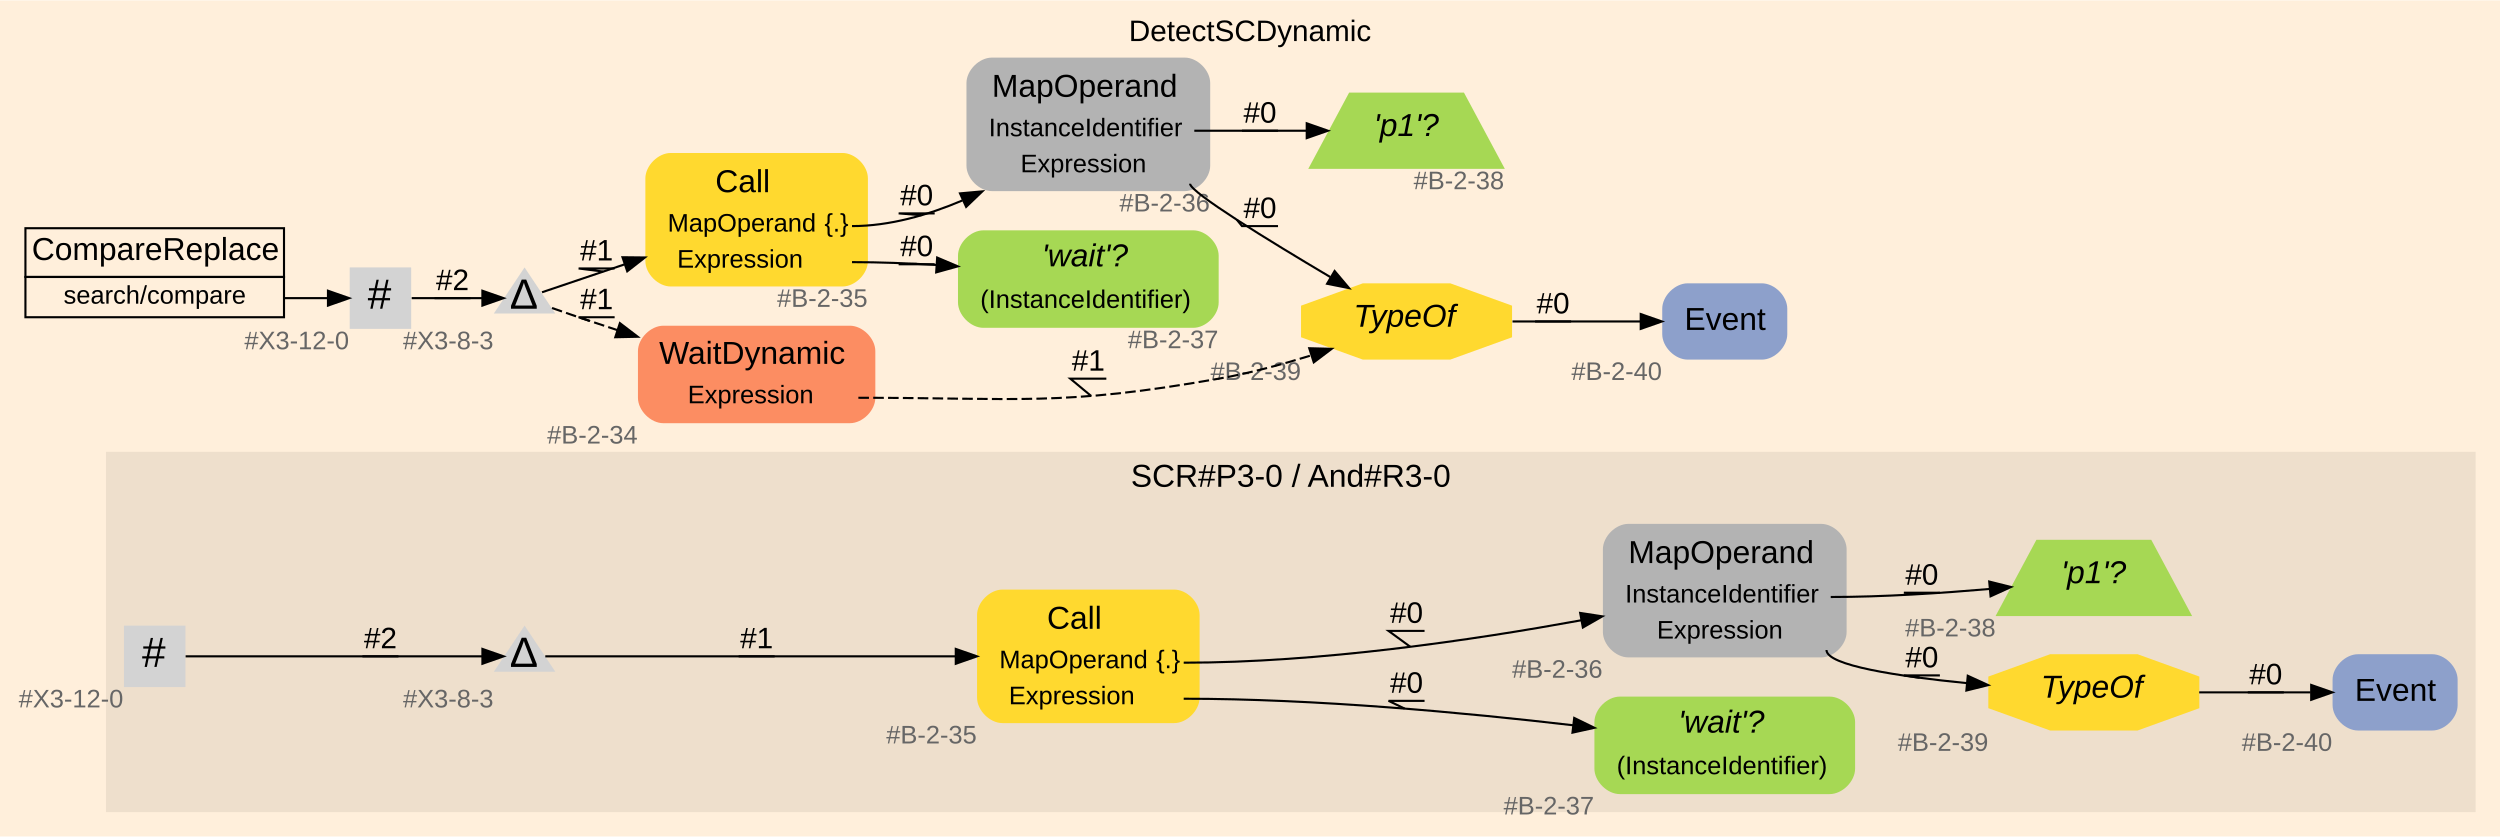
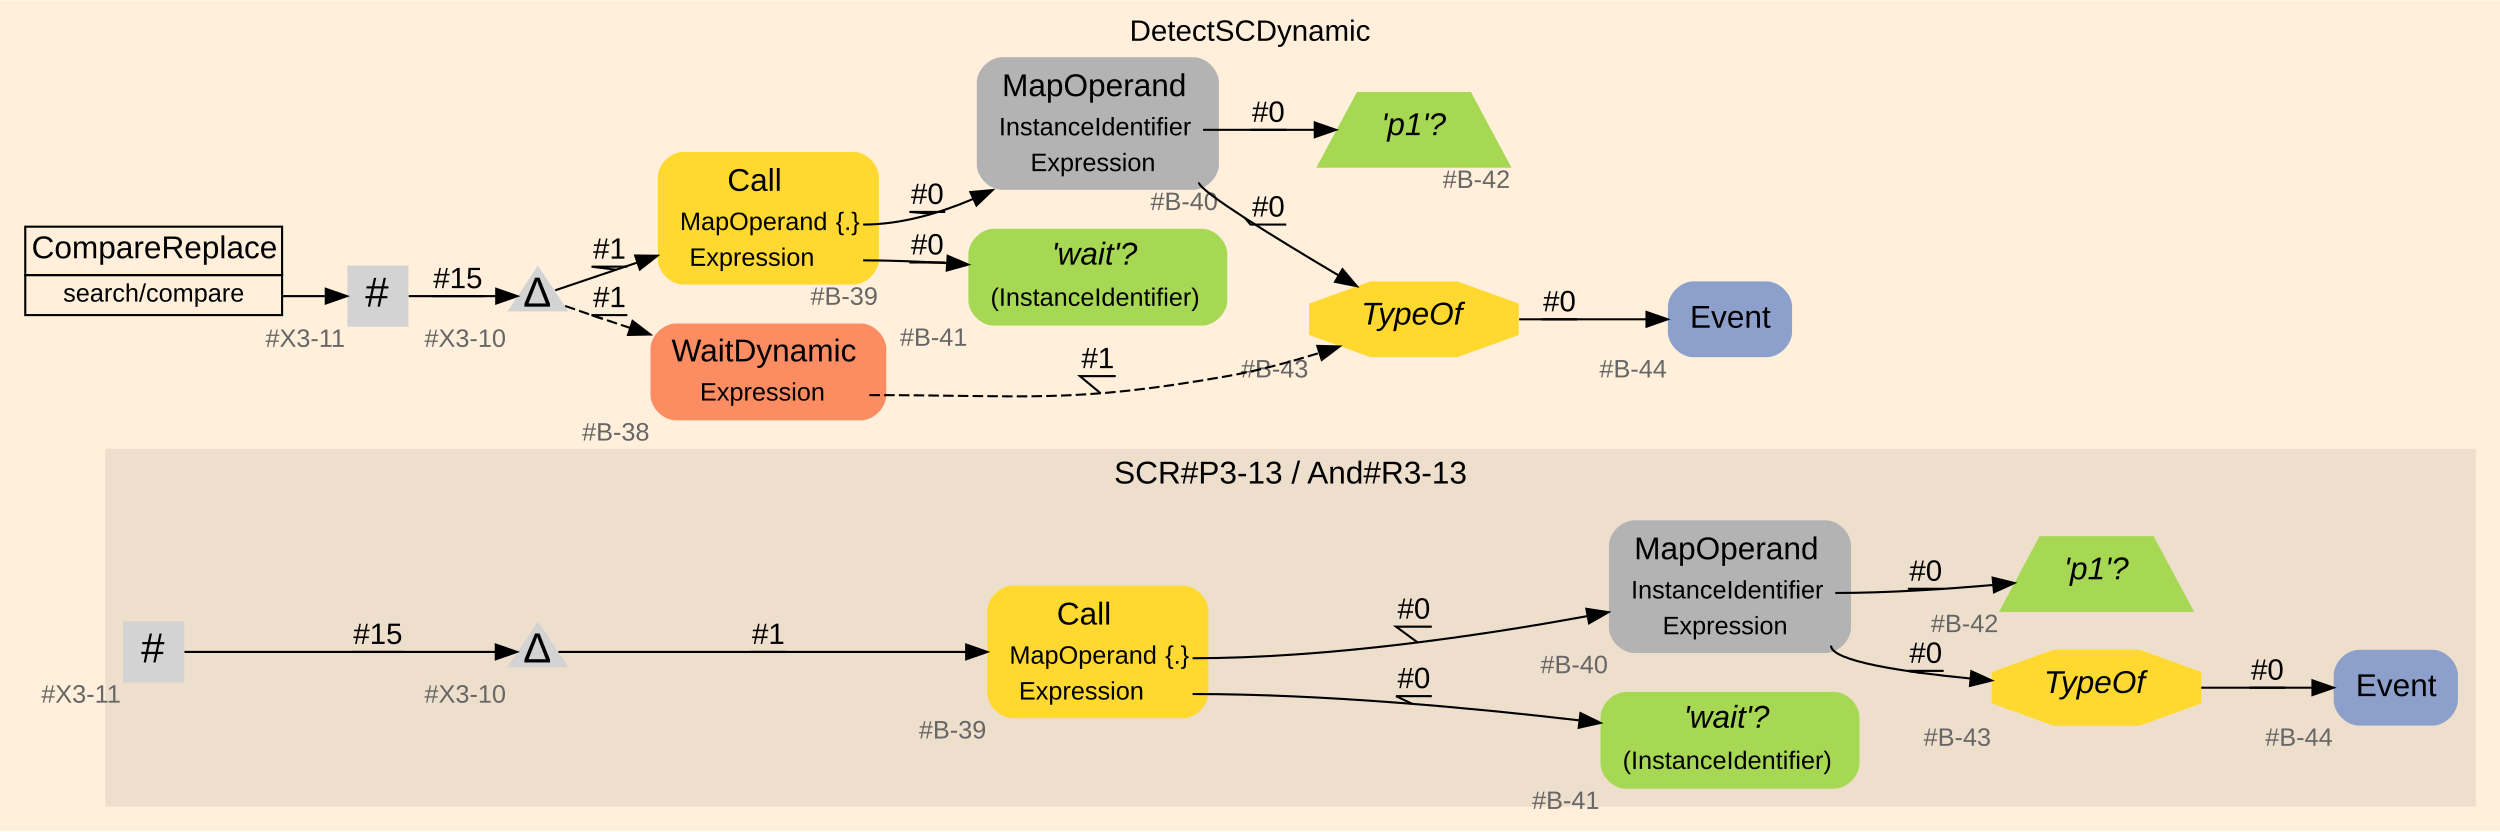
- <svg xmlns="http://www.w3.org/2000/svg" width="1180pt" height="395pt" viewBox="0.00 0.00 1179.56 394.50">
+ <svg xmlns="http://www.w3.org/2000/svg" width="1188pt" height="395pt" viewBox="0.00 0.00 1187.56 394.50">
  <g id="graph0" class="graph" transform="scale(1 1) rotate(0) translate(4 390.5)">
-     <polygon fill="#ffefdb" stroke="transparent" points="-4,4 -4,-390.5 1175.564,-390.5 1175.564,4 -4,4" />
-     <text text-anchor="middle" x="585.782" y="-371.3" font-family="Arial" font-size="14.00" fill="#000000">DetectSCDynamic</text>
+     <polygon fill="#ffefdb" stroke="transparent" points="-4,4 -4,-390.5 1183.564,-390.5 1183.564,4 -4,4" />
+     <text text-anchor="middle" x="589.782" y="-371.3" font-family="Arial" font-size="14.00" fill="#000000">DetectSCDynamic</text>
    <g id="clust1" class="cluster">
-       <polygon fill="#eedfcc" stroke="#eedfcc" points="46.5,-8 46.5,-177 1163.564,-177 1163.564,-8 46.5,-8" />
-       <text text-anchor="middle" x="605.032" y="-161" font-family="Arial" font-size="15.00" fill="#000000">SCR#P3-0 / And#R3-0</text>
+       <polygon fill="#eedfcc" stroke="#eedfcc" points="46.5,-8 46.5,-177 1171.564,-177 1171.564,-8 46.5,-8" />
+       <text text-anchor="middle" x="609.032" y="-161" font-family="Arial" font-size="15.00" fill="#000000">SCR#P3-13 / And#R3-13</text>
    </g>
    <g id="node1" class="node">
-       <polygon fill="#ffd92f" stroke="#000000" stroke-width="0" points="1033.705,-56.544 1033.705,-71.456 1004.543,-82 963.302,-82 934.14,-71.456 934.14,-56.544 963.302,-46 1004.543,-46 1033.705,-56.544" />
-       <text text-anchor="start" x="958.923" y="-61.5" font-family="Arial" font-style="italic" font-size="15.00" fill="#000000">TypeOf</text>
-       <text text-anchor="middle" x="912.782" y="-36.4" font-family="Arial" font-size="12.00" fill="#666666">#B-2-39</text>
-     </g>
-     <g id="node3" class="node">
-       <path fill="#8da0cb" stroke="transparent" d="M1143.564,-82C1143.564,-82 1108.564,-82 1108.564,-82 1102.564,-82 1096.564,-76 1096.564,-70 1096.564,-70 1096.564,-58 1096.564,-58 1096.564,-52 1102.564,-46 1108.564,-46 1108.564,-46 1143.564,-46 1143.564,-46 1149.564,-46 1155.564,-52 1155.564,-58 1155.564,-58 1155.564,-70 1155.564,-70 1155.564,-76 1149.564,-82 1143.564,-82" />
-       <text text-anchor="start" x="1107.064" y="-60" font-family="Arial" font-size="15.00" fill="#000000">Event</text>
-       <text text-anchor="middle" x="1075.064" y="-36.4" font-family="Arial" font-size="12.00" fill="#666666">#B-2-40</text>
-     </g>
-     <g id="edge1" class="edge">
-       <path fill="none" stroke="#000000" d="M1033.637,-64C1050.843,-64 1069.89,-64 1086.201,-64" />
-       <polygon fill="#000000" stroke="#000000" points="1086.477,-67.5 1096.477,-64 1086.477,-60.5 1086.477,-67.5" />
-       <text text-anchor="middle" x="1065.064" y="-67.8" font-family="Arial" font-size="14.00" fill="#000000">#0</text>
-       <polyline fill="none" stroke="#000000" points="1073.564,-64 1056.564,-64 1064.857,-64 " />
-     </g>
-     <g id="node2" class="node">
      <polygon fill="#d3d3d3" stroke="#000000" stroke-width="0" points="83.5,-95.5 54.5,-95.5 54.5,-66.5 83.5,-66.5 83.5,-95.5" />
      <text text-anchor="start" x="63" y="-76" font-family="Arial" font-size="20.00" fill="#000000">#</text>
-       <text text-anchor="middle" x="29.5" y="-56.9" font-family="Arial" font-size="12.00" fill="#666666">#X3-12-0</text>
+       <text text-anchor="middle" x="34.5" y="-56.9" font-family="Arial" font-size="12.00" fill="#666666">#X3-11</text>
+     </g>
+     <g id="node2" class="node">
+       <polygon fill="#d3d3d3" stroke="#000000" stroke-width="0" points="251.5,-95.5 237,-73.75 266,-73.75 251.5,-95.5" />
+       <text text-anchor="start" x="244.5" y="-76" font-family="Arial" font-size="20.00" fill="#000000">Δ</text>
+       <text text-anchor="middle" x="217" y="-56.9" font-family="Arial" font-size="12.00" fill="#666666">#X3-10</text>
+     </g>
+     <g id="edge1" class="edge">
+       <path fill="none" stroke="#000000" d="M83.626,-81C116.127,-81 194.397,-81 231.432,-81" />
+       <polygon fill="#000000" stroke="#000000" points="231.506,-84.5 241.506,-81 231.506,-77.5 231.506,-84.5" />
+       <text text-anchor="middle" x="175.5" y="-84.8" font-family="Arial" font-size="14.00" fill="#000000">#15</text>
+       <polyline fill="none" stroke="#000000" points="188,-81 163,-81 175.652,-81 " />
+     </g>
+     <g id="node4" class="node">
+       <path fill="#ffd92f" stroke="transparent" d="M558,-112.5C558,-112.5 477,-112.5 477,-112.5 471,-112.5 465,-106.5 465,-100.5 465,-100.5 465,-61.5 465,-61.5 465,-55.5 471,-49.5 477,-49.5 477,-49.5 558,-49.5 558,-49.5 564,-49.5 570,-55.5 570,-61.5 570,-61.5 570,-100.5 570,-100.5 570,-106.5 564,-112.5 558,-112.5" />
+       <text text-anchor="start" x="498" y="-94" font-family="Arial" font-size="15.00" fill="#000000">Call</text>
+       <text text-anchor="start" x="475.5" y="-75.4" font-family="Arial" font-size="12.00" fill="#000000">MapOperand</text>
+       <text text-anchor="start" x="549.5" y="-75.4" font-family="Arial" font-size="12.00" fill="#000000">{.}</text>
+       <text text-anchor="start" x="480" y="-58.4" font-family="Arial" font-size="12.00" fill="#000000">Expression</text>
+       <text text-anchor="middle" x="448.5" y="-39.9" font-family="Arial" font-size="12.00" fill="#666666">#B-39</text>
+     </g>
+     <g id="edge2" class="edge">
+       <path fill="none" stroke="#000000" d="M261.283,-81C292.155,-81 389.344,-81 454.747,-81" />
+       <polygon fill="#000000" stroke="#000000" points="454.956,-84.5 464.956,-81 454.956,-77.5 454.956,-84.5" />
+       <text text-anchor="middle" x="361" y="-84.8" font-family="Arial" font-size="14.00" fill="#000000">#1</text>
+       <polyline fill="none" stroke="#000000" points="369.5,-81 352.5,-81 361.053,-81 " />
+     </g>
+     <g id="node3" class="node">
+       <polygon fill="#a6d854" stroke="#000000" stroke-width="0" points="1019.007,-136 964.839,-136 945.547,-100 1038.299,-100 1019.007,-136" />
+       <text text-anchor="start" x="976.423" y="-115.5" font-family="Arial" font-style="italic" font-size="15.00" fill="#000000">'p1'?</text>
+       <text text-anchor="middle" x="929.235" y="-90.4" font-family="Arial" font-size="12.00" fill="#666666">#B-42</text>
+     </g>
+     <g id="node5" class="node">
+       <path fill="#a6d854" stroke="transparent" d="M867.282,-62C867.282,-62 768.282,-62 768.282,-62 762.282,-62 756.282,-56 756.282,-50 756.282,-50 756.282,-28 756.282,-28 756.282,-22 762.282,-16 768.282,-16 768.282,-16 867.282,-16 867.282,-16 873.282,-16 879.282,-22 879.282,-28 879.282,-28 879.282,-50 879.282,-50 879.282,-56 873.282,-62 867.282,-62" />
+       <text text-anchor="start" x="795.782" y="-45" font-family="Arial" font-style="italic" font-size="15.00" fill="#000000">'wait'?</text>
+       <text text-anchor="start" x="766.782" y="-25.4" font-family="Arial" font-size="12.00" fill="#000000">(InstanceIdentifier)</text>
+       <text text-anchor="middle" x="739.782" y="-6.4" font-family="Arial" font-size="12.00" fill="#666666">#B-41</text>
+     </g>
+     <g id="edge4" class="edge">
+       <path fill="none" stroke="#000000" d="M562.5,-61C624.743,-61 695.208,-54.428 746.313,-48.468" />
+       <polygon fill="#000000" stroke="#000000" points="746.75,-51.94 756.268,-47.286 745.925,-44.989 746.75,-51.94" />
+       <text text-anchor="middle" x="667.641" y="-63.8" font-family="Arial" font-size="14.00" fill="#000000">#0</text>
+       <polyline fill="none" stroke="#000000" points="676.141,-60 659.141,-60 666.745,-56.337 " />
+     </g>
+     <g id="node6" class="node">
+       <path fill="#b3b3b3" stroke="transparent" d="M863.282,-143.5C863.282,-143.5 772.282,-143.5 772.282,-143.5 766.282,-143.5 760.282,-137.5 760.282,-131.5 760.282,-131.5 760.282,-92.5 760.282,-92.5 760.282,-86.5 766.282,-80.5 772.282,-80.5 772.282,-80.5 863.282,-80.5 863.282,-80.5 869.282,-80.5 875.282,-86.5 875.282,-92.5 875.282,-92.5 875.282,-131.5 875.282,-131.5 875.282,-137.5 869.282,-143.5 863.282,-143.5" />
+       <text text-anchor="start" x="772.282" y="-125" font-family="Arial" font-size="15.00" fill="#000000">MapOperand</text>
+       <text text-anchor="start" x="770.782" y="-106.4" font-family="Arial" font-size="12.00" fill="#000000">InstanceIdentifier</text>
+       <text text-anchor="start" x="785.782" y="-89.4" font-family="Arial" font-size="12.00" fill="#000000">Expression</text>
+       <text text-anchor="middle" x="743.782" y="-70.9" font-family="Arial" font-size="12.00" fill="#666666">#B-40</text>
+     </g>
+     <g id="edge3" class="edge">
+       <path fill="none" stroke="#000000" d="M562.5,-78C626.528,-78 698.804,-88.639 750.066,-98.014" />
+       <polygon fill="#000000" stroke="#000000" points="749.557,-101.48 760.029,-99.869 750.838,-94.598 749.557,-101.48" />
+       <text text-anchor="middle" x="667.641" y="-96.8" font-family="Arial" font-size="14.00" fill="#000000">#0</text>
+       <polyline fill="none" stroke="#000000" points="676.141,-93 659.141,-93 669.406,-85.504 " />
+     </g>
+     <g id="edge5" class="edge">
+       <path fill="none" stroke="#000000" d="M867.782,-109C892.517,-109 919.952,-110.799 942.728,-112.789" />
+       <polygon fill="#000000" stroke="#000000" points="942.561,-116.288 952.837,-113.711 943.197,-109.317 942.561,-116.288" />
+       <text text-anchor="middle" x="910.782" y="-114.8" font-family="Arial" font-size="14.00" fill="#000000">#0</text>
+       <polyline fill="none" stroke="#000000" points="919.282,-111 902.282,-111 911.372,-110.457 " />
+     </g>
+     <g id="node8" class="node">
+       <polygon fill="#ffd92f" stroke="#000000" stroke-width="0" points="1041.705,-56.544 1041.705,-71.456 1012.543,-82 971.302,-82 942.14,-71.456 942.14,-56.544 971.302,-46 1012.543,-46 1041.705,-56.544" />
+       <text text-anchor="start" x="966.923" y="-61.5" font-family="Arial" font-style="italic" font-size="15.00" fill="#000000">TypeOf</text>
+       <text text-anchor="middle" x="925.782" y="-36.4" font-family="Arial" font-size="12.00" fill="#666666">#B-43</text>
+     </g>
+     <g id="edge6" class="edge">
+       <path fill="none" stroke="#000000" d="M865.782,-84C865.782,-76.666 899.478,-71.57 932.038,-68.358" />
+       <polygon fill="#000000" stroke="#000000" points="932.437,-71.837 942.068,-67.422 931.786,-64.867 932.437,-71.837" />
+       <text text-anchor="middle" x="910.782" y="-75.8" font-family="Arial" font-size="14.00" fill="#000000">#0</text>
+       <polyline fill="none" stroke="#000000" points="919.282,-72 902.282,-72 909.771,-70.883 " />
    </g>
    <g id="node7" class="node">
-       <polygon fill="#d3d3d3" stroke="#000000" stroke-width="0" points="243.5,-95.5 229,-73.75 258,-73.75 243.5,-95.5" />
-       <text text-anchor="start" x="236.5" y="-76" font-family="Arial" font-size="20.00" fill="#000000">Δ</text>
-       <text text-anchor="middle" x="207.5" y="-56.9" font-family="Arial" font-size="12.00" fill="#666666">#X3-8-3</text>
-     </g>
-     <g id="edge2" class="edge">
-       <path fill="none" stroke="#000000" d="M83.578,-81C114.769,-81 188.023,-81 223.52,-81" />
-       <polygon fill="#000000" stroke="#000000" points="223.617,-84.5 233.617,-81 223.617,-77.5 223.617,-84.5" />
-       <text text-anchor="middle" x="175.5" y="-84.8" font-family="Arial" font-size="14.00" fill="#000000">#2</text>
-       <polyline fill="none" stroke="#000000" points="184,-81 167,-81 175.55,-81 " />
-     </g>
-     <g id="node4" class="node">
-       <path fill="#b3b3b3" stroke="transparent" d="M855.282,-143.5C855.282,-143.5 764.282,-143.5 764.282,-143.5 758.282,-143.5 752.282,-137.5 752.282,-131.5 752.282,-131.5 752.282,-92.5 752.282,-92.5 752.282,-86.5 758.282,-80.5 764.282,-80.5 764.282,-80.5 855.282,-80.5 855.282,-80.5 861.282,-80.5 867.282,-86.5 867.282,-92.5 867.282,-92.5 867.282,-131.5 867.282,-131.5 867.282,-137.5 861.282,-143.5 855.282,-143.5" />
-       <text text-anchor="start" x="764.282" y="-125" font-family="Arial" font-size="15.00" fill="#000000">MapOperand</text>
-       <text text-anchor="start" x="762.782" y="-106.4" font-family="Arial" font-size="12.00" fill="#000000">InstanceIdentifier</text>
-       <text text-anchor="start" x="777.782" y="-89.4" font-family="Arial" font-size="12.00" fill="#000000">Expression</text>
-       <text text-anchor="middle" x="730.782" y="-70.9" font-family="Arial" font-size="12.00" fill="#666666">#B-2-36</text>
-     </g>
-     <g id="edge4" class="edge">
-       <path fill="none" stroke="#000000" d="M857.782,-84C857.782,-76.666 891.478,-71.57 924.038,-68.358" />
-       <polygon fill="#000000" stroke="#000000" points="924.437,-71.837 934.068,-67.422 923.786,-64.867 924.437,-71.837" />
-       <text text-anchor="middle" x="902.782" y="-75.8" font-family="Arial" font-size="14.00" fill="#000000">#0</text>
-       <polyline fill="none" stroke="#000000" points="911.282,-72 894.282,-72 901.771,-70.883 " />
-     </g>
-     <g id="node8" class="node">
-       <polygon fill="#a6d854" stroke="#000000" stroke-width="0" points="1011.007,-136 956.839,-136 937.547,-100 1030.299,-100 1011.007,-136" />
-       <text text-anchor="start" x="968.423" y="-115.5" font-family="Arial" font-style="italic" font-size="15.00" fill="#000000">'p1'?</text>
-       <text text-anchor="middle" x="916.235" y="-90.4" font-family="Arial" font-size="12.00" fill="#666666">#B-2-38</text>
-     </g>
-     <g id="edge3" class="edge">
-       <path fill="none" stroke="#000000" d="M859.782,-109C884.517,-109 911.952,-110.799 934.728,-112.789" />
-       <polygon fill="#000000" stroke="#000000" points="934.561,-116.288 944.837,-113.711 935.197,-109.317 934.561,-116.288" />
-       <text text-anchor="middle" x="902.782" y="-114.8" font-family="Arial" font-size="14.00" fill="#000000">#0</text>
-       <polyline fill="none" stroke="#000000" points="911.282,-111 894.282,-111 903.372,-110.457 " />
-     </g>
-     <g id="node5" class="node">
-       <path fill="#a6d854" stroke="transparent" d="M859.282,-62C859.282,-62 760.282,-62 760.282,-62 754.282,-62 748.282,-56 748.282,-50 748.282,-50 748.282,-28 748.282,-28 748.282,-22 754.282,-16 760.282,-16 760.282,-16 859.282,-16 859.282,-16 865.282,-16 871.282,-22 871.282,-28 871.282,-28 871.282,-50 871.282,-50 871.282,-56 865.282,-62 859.282,-62" />
-       <text text-anchor="start" x="787.782" y="-45" font-family="Arial" font-style="italic" font-size="15.00" fill="#000000">'wait'?</text>
-       <text text-anchor="start" x="758.782" y="-25.4" font-family="Arial" font-size="12.00" fill="#000000">(InstanceIdentifier)</text>
-       <text text-anchor="middle" x="726.782" y="-6.4" font-family="Arial" font-size="12.00" fill="#666666">#B-2-37</text>
-     </g>
-     <g id="node6" class="node">
-       <path fill="#ffd92f" stroke="transparent" d="M550,-112.5C550,-112.5 469,-112.5 469,-112.5 463,-112.5 457,-106.5 457,-100.5 457,-100.5 457,-61.5 457,-61.5 457,-55.5 463,-49.5 469,-49.5 469,-49.5 550,-49.5 550,-49.5 556,-49.5 562,-55.5 562,-61.5 562,-61.5 562,-100.5 562,-100.5 562,-106.5 556,-112.5 550,-112.5" />
-       <text text-anchor="start" x="490" y="-94" font-family="Arial" font-size="15.00" fill="#000000">Call</text>
-       <text text-anchor="start" x="467.5" y="-75.4" font-family="Arial" font-size="12.00" fill="#000000">MapOperand</text>
-       <text text-anchor="start" x="541.5" y="-75.4" font-family="Arial" font-size="12.00" fill="#000000">{.}</text>
-       <text text-anchor="start" x="472" y="-58.4" font-family="Arial" font-size="12.00" fill="#000000">Expression</text>
-       <text text-anchor="middle" x="435.5" y="-39.9" font-family="Arial" font-size="12.00" fill="#666666">#B-2-35</text>
-     </g>
-     <g id="edge5" class="edge">
-       <path fill="none" stroke="#000000" d="M554.5,-78C618.528,-78 690.804,-88.639 742.066,-98.014" />
-       <polygon fill="#000000" stroke="#000000" points="741.557,-101.48 752.029,-99.869 742.838,-94.598 741.557,-101.48" />
-       <text text-anchor="middle" x="659.641" y="-96.8" font-family="Arial" font-size="14.00" fill="#000000">#0</text>
-       <polyline fill="none" stroke="#000000" points="668.141,-93 651.141,-93 661.406,-85.504 " />
-     </g>
-     <g id="edge6" class="edge">
-       <path fill="none" stroke="#000000" d="M554.5,-61C616.743,-61 687.208,-54.428 738.313,-48.468" />
-       <polygon fill="#000000" stroke="#000000" points="738.75,-51.94 748.268,-47.286 737.925,-44.989 738.75,-51.94" />
-       <text text-anchor="middle" x="659.641" y="-63.8" font-family="Arial" font-size="14.00" fill="#000000">#0</text>
-       <polyline fill="none" stroke="#000000" points="668.141,-60 651.141,-60 658.745,-56.337 " />
+       <path fill="#8da0cb" stroke="transparent" d="M1151.564,-82C1151.564,-82 1116.564,-82 1116.564,-82 1110.564,-82 1104.564,-76 1104.564,-70 1104.564,-70 1104.564,-58 1104.564,-58 1104.564,-52 1110.564,-46 1116.564,-46 1116.564,-46 1151.564,-46 1151.564,-46 1157.564,-46 1163.564,-52 1163.564,-58 1163.564,-58 1163.564,-70 1163.564,-70 1163.564,-76 1157.564,-82 1151.564,-82" />
+       <text text-anchor="start" x="1115.064" y="-60" font-family="Arial" font-size="15.00" fill="#000000">Event</text>
+       <text text-anchor="middle" x="1088.064" y="-36.4" font-family="Arial" font-size="12.00" fill="#666666">#B-44</text>
    </g>
    <g id="edge7" class="edge">
-       <path fill="none" stroke="#000000" d="M253.282,-81C284.155,-81 381.344,-81 446.747,-81" />
-       <polygon fill="#000000" stroke="#000000" points="446.956,-84.5 456.956,-81 446.956,-77.5 446.956,-84.5" />
-       <text text-anchor="middle" x="353" y="-84.8" font-family="Arial" font-size="14.00" fill="#000000">#1</text>
-       <polyline fill="none" stroke="#000000" points="361.5,-81 344.5,-81 353.053,-81 " />
+       <path fill="none" stroke="#000000" d="M1041.637,-64C1058.843,-64 1077.89,-64 1094.201,-64" />
+       <polygon fill="#000000" stroke="#000000" points="1094.477,-67.5 1104.477,-64 1094.477,-60.5 1094.477,-67.5" />
+       <text text-anchor="middle" x="1073.064" y="-67.8" font-family="Arial" font-size="14.00" fill="#000000">#0</text>
+       <polyline fill="none" stroke="#000000" points="1081.564,-64 1064.564,-64 1072.857,-64 " />
    </g>
    <g id="node9" class="node">
      <polygon fill="#ffefdb" stroke="transparent" points="138,-287 0,-287 0,-237 138,-237 138,-287" />
      <polygon fill="none" stroke="#000000" points="8,-260 8,-283 130,-283 130,-260 8,-260" />
      <text text-anchor="start" x="11" y="-268" font-family="Arial" font-size="15.00" fill="#000000">CompareReplace</text>
      <polygon fill="none" stroke="#000000" points="8,-241 8,-260 130,-260 130,-241 8,-241" />
      <text text-anchor="start" x="26" y="-247.4" font-family="Arial" font-size="12.00" fill="#000000">search/compare</text>
    </g>
    <g id="node10" class="node">
      <polygon fill="#d3d3d3" stroke="#000000" stroke-width="0" points="190,-264.5 161,-264.5 161,-235.5 190,-235.5 190,-264.5" />
      <text text-anchor="start" x="169.5" y="-245" font-family="Arial" font-size="20.00" fill="#000000">#</text>
-       <text text-anchor="middle" x="136" y="-225.9" font-family="Arial" font-size="12.00" fill="#666666">#X3-12-0</text>
+       <text text-anchor="middle" x="141" y="-225.9" font-family="Arial" font-size="12.00" fill="#666666">#X3-11</text>
    </g>
    <g id="edge8" class="edge">
      <path fill="none" stroke="#000000" d="M130,-250C136.579,-250 143.692,-250 150.297,-250" />
      <polygon fill="#000000" stroke="#000000" points="150.746,-253.5 160.746,-250 150.746,-246.5 150.746,-253.5" />
    </g>
    <g id="node11" class="node">
-       <polygon fill="#d3d3d3" stroke="#000000" stroke-width="0" points="243.5,-264.5 229,-242.75 258,-242.75 243.5,-264.5" />
-       <text text-anchor="start" x="236.5" y="-245" font-family="Arial" font-size="20.00" fill="#000000">Δ</text>
-       <text text-anchor="middle" x="207.5" y="-225.9" font-family="Arial" font-size="12.00" fill="#666666">#X3-8-3</text>
+       <polygon fill="#d3d3d3" stroke="#000000" stroke-width="0" points="251.5,-264.5 237,-242.75 266,-242.75 251.5,-264.5" />
+       <text text-anchor="start" x="244.5" y="-245" font-family="Arial" font-size="20.00" fill="#000000">Δ</text>
+       <text text-anchor="middle" x="217" y="-225.9" font-family="Arial" font-size="12.00" fill="#666666">#X3-10</text>
    </g>
    <g id="edge9" class="edge">
-       <path fill="none" stroke="#000000" d="M190.255,-250C199.996,-250 212.879,-250 223.533,-250" />
-       <polygon fill="#000000" stroke="#000000" points="223.603,-253.5 233.603,-250 223.603,-246.5 223.603,-253.5" />
-       <text text-anchor="middle" x="209.5" y="-253.8" font-family="Arial" font-size="14.00" fill="#000000">#2</text>
-       <polyline fill="none" stroke="#000000" points="218,-250 201,-250 209.262,-250 " />
+       <path fill="none" stroke="#000000" d="M190.154,-250C201.897,-250 218.497,-250 231.468,-250" />
+       <polygon fill="#000000" stroke="#000000" points="231.72,-253.5 241.72,-250 231.72,-246.5 231.72,-253.5" />
+       <text text-anchor="middle" x="213.5" y="-253.8" font-family="Arial" font-size="14.00" fill="#000000">#15</text>
+       <polyline fill="none" stroke="#000000" points="226,-250 201,-250 213.751,-250 " />
    </g>
    <g id="node12" class="node">
-       <path fill="#ffd92f" stroke="transparent" d="M393.5,-318.5C393.5,-318.5 312.5,-318.5 312.5,-318.5 306.5,-318.5 300.5,-312.5 300.5,-306.5 300.5,-306.5 300.5,-267.5 300.5,-267.5 300.5,-261.5 306.5,-255.5 312.5,-255.5 312.5,-255.5 393.5,-255.5 393.5,-255.5 399.5,-255.5 405.5,-261.5 405.5,-267.5 405.5,-267.5 405.5,-306.5 405.5,-306.5 405.5,-312.5 399.5,-318.5 393.5,-318.5" />
-       <text text-anchor="start" x="333.5" y="-300" font-family="Arial" font-size="15.00" fill="#000000">Call</text>
-       <text text-anchor="start" x="311" y="-281.4" font-family="Arial" font-size="12.00" fill="#000000">MapOperand</text>
-       <text text-anchor="start" x="385" y="-281.4" font-family="Arial" font-size="12.00" fill="#000000">{.}</text>
-       <text text-anchor="start" x="315.5" y="-264.4" font-family="Arial" font-size="12.00" fill="#000000">Expression</text>
-       <text text-anchor="middle" x="384" y="-245.9" font-family="Arial" font-size="12.00" fill="#666666">#B-2-35</text>
+       <path fill="#ffd92f" stroke="transparent" d="M401.5,-318.5C401.5,-318.5 320.5,-318.5 320.5,-318.5 314.5,-318.5 308.5,-312.5 308.5,-306.5 308.5,-306.5 308.5,-267.5 308.5,-267.5 308.5,-261.5 314.5,-255.5 320.5,-255.5 320.5,-255.5 401.5,-255.5 401.5,-255.5 407.5,-255.5 413.5,-261.5 413.5,-267.5 413.5,-267.5 413.5,-306.5 413.5,-306.5 413.5,-312.5 407.5,-318.5 401.5,-318.5" />
+       <text text-anchor="start" x="341.5" y="-300" font-family="Arial" font-size="15.00" fill="#000000">Call</text>
+       <text text-anchor="start" x="319" y="-281.4" font-family="Arial" font-size="12.00" fill="#000000">MapOperand</text>
+       <text text-anchor="start" x="393" y="-281.4" font-family="Arial" font-size="12.00" fill="#000000">{.}</text>
+       <text text-anchor="start" x="323.5" y="-264.4" font-family="Arial" font-size="12.00" fill="#000000">Expression</text>
+       <text text-anchor="middle" x="397" y="-245.9" font-family="Arial" font-size="12.00" fill="#666666">#B-39</text>
    </g>
    <g id="edge10" class="edge">
-       <path fill="none" stroke="#000000" d="M251.73,-252.781C260.462,-255.732 275.113,-260.682 290.597,-265.914" />
-       <polygon fill="#000000" stroke="#000000" points="289.705,-269.307 300.3,-269.193 291.946,-262.675 289.705,-269.307" />
-       <text text-anchor="middle" x="277.5" y="-267.8" font-family="Arial" font-size="14.00" fill="#000000">#1</text>
-       <polyline fill="none" stroke="#000000" points="286,-264 269,-264 280.608,-262.539 " />
+       <path fill="none" stroke="#000000" d="M259.73,-252.781C268.462,-255.732 283.113,-260.682 298.597,-265.914" />
+       <polygon fill="#000000" stroke="#000000" points="297.705,-269.307 308.3,-269.193 299.946,-262.675 297.705,-269.307" />
+       <text text-anchor="middle" x="285.5" y="-267.8" font-family="Arial" font-size="14.00" fill="#000000">#1</text>
+       <polyline fill="none" stroke="#000000" points="294,-264 277,-264 288.608,-262.539 " />
    </g>
    <g id="node18" class="node">
-       <path fill="#fc8d62" stroke="transparent" d="M397,-237C397,-237 309,-237 309,-237 303,-237 297,-231 297,-225 297,-225 297,-203 297,-203 297,-197 303,-191 309,-191 309,-191 397,-191 397,-191 403,-191 409,-197 409,-203 409,-203 409,-225 409,-225 409,-231 403,-237 397,-237" />
-       <text text-anchor="start" x="307" y="-219" font-family="Arial" font-size="15.00" fill="#000000">WaitDynamic</text>
-       <text text-anchor="start" x="320.5" y="-200.4" font-family="Arial" font-size="12.00" fill="#000000">Expression</text>
-       <text text-anchor="middle" x="275.5" y="-181.4" font-family="Arial" font-size="12.00" fill="#666666">#B-2-34</text>
+       <path fill="#fc8d62" stroke="transparent" d="M405,-237C405,-237 317,-237 317,-237 311,-237 305,-231 305,-225 305,-225 305,-203 305,-203 305,-197 311,-191 317,-191 317,-191 405,-191 405,-191 411,-191 417,-197 417,-203 417,-203 417,-225 417,-225 417,-231 411,-237 405,-237" />
+       <text text-anchor="start" x="315" y="-219" font-family="Arial" font-size="15.00" fill="#000000">WaitDynamic</text>
+       <text text-anchor="start" x="328.5" y="-200.4" font-family="Arial" font-size="12.00" fill="#000000">Expression</text>
+       <text text-anchor="middle" x="288.5" y="-181.4" font-family="Arial" font-size="12.00" fill="#666666">#B-38</text>
    </g>
    <g id="edge11" class="edge">
-       <path fill="none" stroke="#000000" stroke-dasharray="5,2" d="M256.448,-245.35C260.463,-243.93 264.907,-242.38 269,-241 274.906,-239.009 281.057,-236.969 287.225,-234.946" />
-       <polygon fill="#000000" stroke="#000000" points="288.478,-238.218 296.899,-231.789 286.307,-231.563 288.478,-238.218" />
-       <text text-anchor="middle" x="277.5" y="-244.8" font-family="Arial" font-size="14.00" fill="#000000">#1</text>
-       <polyline fill="none" stroke="#000000" points="286,-241 269,-241 274.036,-239.31 " />
+       <path fill="none" stroke="#000000" stroke-dasharray="5,2" d="M264.448,-245.35C268.463,-243.93 272.907,-242.38 277,-241 282.906,-239.009 289.057,-236.969 295.225,-234.946" />
+       <polygon fill="#000000" stroke="#000000" points="296.478,-238.218 304.899,-231.789 294.307,-231.563 296.478,-238.218" />
+       <text text-anchor="middle" x="285.5" y="-244.8" font-family="Arial" font-size="14.00" fill="#000000">#1</text>
+       <polyline fill="none" stroke="#000000" points="294,-241 277,-241 282.036,-239.31 " />
    </g>
    <g id="node13" class="node">
-       <path fill="#b3b3b3" stroke="transparent" d="M555,-363.5C555,-363.5 464,-363.5 464,-363.5 458,-363.5 452,-357.5 452,-351.5 452,-351.5 452,-312.5 452,-312.5 452,-306.5 458,-300.5 464,-300.5 464,-300.5 555,-300.5 555,-300.5 561,-300.5 567,-306.5 567,-312.5 567,-312.5 567,-351.5 567,-351.5 567,-357.5 561,-363.5 555,-363.5" />
-       <text text-anchor="start" x="464" y="-345" font-family="Arial" font-size="15.00" fill="#000000">MapOperand</text>
-       <text text-anchor="start" x="462.5" y="-326.4" font-family="Arial" font-size="12.00" fill="#000000">InstanceIdentifier</text>
-       <text text-anchor="start" x="477.5" y="-309.4" font-family="Arial" font-size="12.00" fill="#000000">Expression</text>
-       <text text-anchor="middle" x="545.5" y="-290.9" font-family="Arial" font-size="12.00" fill="#666666">#B-2-36</text>
+       <path fill="#b3b3b3" stroke="transparent" d="M563,-363.5C563,-363.5 472,-363.5 472,-363.5 466,-363.5 460,-357.5 460,-351.5 460,-351.5 460,-312.5 460,-312.5 460,-306.5 466,-300.5 472,-300.5 472,-300.5 563,-300.5 563,-300.5 569,-300.5 575,-306.5 575,-312.5 575,-312.5 575,-351.5 575,-351.5 575,-357.5 569,-363.5 563,-363.5" />
+       <text text-anchor="start" x="472" y="-345" font-family="Arial" font-size="15.00" fill="#000000">MapOperand</text>
+       <text text-anchor="start" x="470.5" y="-326.4" font-family="Arial" font-size="12.00" fill="#000000">InstanceIdentifier</text>
+       <text text-anchor="start" x="485.5" y="-309.4" font-family="Arial" font-size="12.00" fill="#000000">Expression</text>
+       <text text-anchor="middle" x="558.5" y="-290.9" font-family="Arial" font-size="12.00" fill="#666666">#B-40</text>
    </g>
    <g id="edge12" class="edge">
-       <path fill="none" stroke="#000000" d="M398,-284C415.706,-284 433.798,-289.169 450.117,-296.115" />
-       <polygon fill="#000000" stroke="#000000" points="448.953,-299.431 459.505,-300.385 451.851,-293.059 448.953,-299.431" />
-       <text text-anchor="middle" x="428.5" y="-293.8" font-family="Arial" font-size="14.00" fill="#000000">#0</text>
-       <polyline fill="none" stroke="#000000" points="437,-290 420,-290 430.717,-289.11 " />
+       <path fill="none" stroke="#000000" d="M406,-284C423.706,-284 441.798,-289.169 458.117,-296.115" />
+       <polygon fill="#000000" stroke="#000000" points="456.953,-299.431 467.505,-300.385 459.851,-293.059 456.953,-299.431" />
+       <text text-anchor="middle" x="436.5" y="-293.8" font-family="Arial" font-size="14.00" fill="#000000">#0</text>
+       <polyline fill="none" stroke="#000000" points="445,-290 428,-290 438.717,-289.11 " />
    </g>
    <g id="node17" class="node">
-       <path fill="#a6d854" stroke="transparent" d="M559,-282C559,-282 460,-282 460,-282 454,-282 448,-276 448,-270 448,-270 448,-248 448,-248 448,-242 454,-236 460,-236 460,-236 559,-236 559,-236 565,-236 571,-242 571,-248 571,-248 571,-270 571,-270 571,-276 565,-282 559,-282" />
-       <text text-anchor="start" x="487.5" y="-265" font-family="Arial" font-style="italic" font-size="15.00" fill="#000000">'wait'?</text>
-       <text text-anchor="start" x="458.5" y="-245.4" font-family="Arial" font-size="12.00" fill="#000000">(InstanceIdentifier)</text>
-       <text text-anchor="middle" x="549.5" y="-226.4" font-family="Arial" font-size="12.00" fill="#666666">#B-2-37</text>
+       <path fill="#a6d854" stroke="transparent" d="M567,-282C567,-282 468,-282 468,-282 462,-282 456,-276 456,-270 456,-270 456,-248 456,-248 456,-242 462,-236 468,-236 468,-236 567,-236 567,-236 573,-236 579,-242 579,-248 579,-248 579,-270 579,-270 579,-276 573,-282 567,-282" />
+       <text text-anchor="start" x="495.5" y="-265" font-family="Arial" font-style="italic" font-size="15.00" fill="#000000">'wait'?</text>
+       <text text-anchor="start" x="466.5" y="-245.4" font-family="Arial" font-size="12.00" fill="#000000">(InstanceIdentifier)</text>
+       <text text-anchor="middle" x="439.5" y="-226.4" font-family="Arial" font-size="12.00" fill="#666666">#B-41</text>
    </g>
    <g id="edge13" class="edge">
-       <path fill="none" stroke="#000000" d="M398,-267C410.913,-267 424.647,-266.459 437.901,-265.66" />
-       <polygon fill="#000000" stroke="#000000" points="438.173,-269.149 447.922,-265.002 437.714,-262.164 438.173,-269.149" />
-       <text text-anchor="middle" x="428.5" y="-269.8" font-family="Arial" font-size="14.00" fill="#000000">#0</text>
-       <polyline fill="none" stroke="#000000" points="437,-266 420,-266 428.519,-266.176 " />
+       <path fill="none" stroke="#000000" d="M406,-267C418.913,-267 432.647,-266.459 445.901,-265.66" />
+       <polygon fill="#000000" stroke="#000000" points="446.173,-269.149 455.922,-265.002 445.714,-262.164 446.173,-269.149" />
+       <text text-anchor="middle" x="436.5" y="-269.8" font-family="Arial" font-size="14.00" fill="#000000">#0</text>
+       <polyline fill="none" stroke="#000000" points="445,-266 428,-266 436.519,-266.176 " />
    </g>
    <g id="node14" class="node">
-       <polygon fill="#a6d854" stroke="#000000" stroke-width="0" points="686.725,-347 632.557,-347 613.265,-311 706.017,-311 686.725,-347" />
-       <text text-anchor="start" x="644.141" y="-326.5" font-family="Arial" font-style="italic" font-size="15.00" fill="#000000">'p1'?</text>
-       <text text-anchor="middle" x="684.328" y="-301.4" font-family="Arial" font-size="12.00" fill="#666666">#B-2-38</text>
+       <polygon fill="#a6d854" stroke="#000000" stroke-width="0" points="694.725,-347 640.557,-347 621.265,-311 714.017,-311 694.725,-347" />
+       <text text-anchor="start" x="652.141" y="-326.5" font-family="Arial" font-style="italic" font-size="15.00" fill="#000000">'p1'?</text>
+       <text text-anchor="middle" x="697.328" y="-301.4" font-family="Arial" font-size="12.00" fill="#666666">#B-42</text>
    </g>
    <g id="edge14" class="edge">
-       <path fill="none" stroke="#000000" d="M559.5,-329C576.777,-329 595.731,-329 612.456,-329" />
-       <polygon fill="#000000" stroke="#000000" points="612.547,-332.5 622.547,-329 612.546,-325.5 612.547,-332.5" />
-       <text text-anchor="middle" x="590.5" y="-332.8" font-family="Arial" font-size="14.00" fill="#000000">#0</text>
-       <polyline fill="none" stroke="#000000" points="599,-329 582,-329 590.391,-329 " />
+       <path fill="none" stroke="#000000" d="M567.5,-329C584.777,-329 603.731,-329 620.456,-329" />
+       <polygon fill="#000000" stroke="#000000" points="620.547,-332.5 630.547,-329 620.546,-325.5 620.547,-332.5" />
+       <text text-anchor="middle" x="598.5" y="-332.8" font-family="Arial" font-size="14.00" fill="#000000">#0</text>
+       <polyline fill="none" stroke="#000000" points="607,-329 590,-329 598.391,-329 " />
    </g>
    <g id="node15" class="node">
-       <polygon fill="#ffd92f" stroke="#000000" stroke-width="0" points="709.423,-231.544 709.423,-246.456 680.261,-257 639.02,-257 609.859,-246.456 609.859,-231.544 639.02,-221 680.261,-221 709.423,-231.544" />
-       <text text-anchor="start" x="634.641" y="-236.5" font-family="Arial" font-style="italic" font-size="15.00" fill="#000000">TypeOf</text>
-       <text text-anchor="middle" x="588.5" y="-211.4" font-family="Arial" font-size="12.00" fill="#666666">#B-2-39</text>
+       <polygon fill="#ffd92f" stroke="#000000" stroke-width="0" points="717.423,-231.544 717.423,-246.456 688.261,-257 647.02,-257 617.859,-246.456 617.859,-231.544 647.02,-221 688.261,-221 717.423,-231.544" />
+       <text text-anchor="start" x="642.641" y="-236.5" font-family="Arial" font-style="italic" font-size="15.00" fill="#000000">TypeOf</text>
+       <text text-anchor="middle" x="601.5" y="-211.4" font-family="Arial" font-size="12.00" fill="#666666">#B-43</text>
    </g>
    <g id="edge15" class="edge">
-       <path fill="none" stroke="#000000" d="M557.5,-304C557.5,-299.964 594.275,-277.369 623.693,-259.94" />
-       <polygon fill="#000000" stroke="#000000" points="625.702,-262.818 632.537,-254.723 622.146,-256.789 625.702,-262.818" />
-       <text text-anchor="middle" x="590.5" y="-287.8" font-family="Arial" font-size="14.00" fill="#000000">#0</text>
-       <polyline fill="none" stroke="#000000" points="599,-284 582,-284 579.546,-287.005 " />
+       <path fill="none" stroke="#000000" d="M565.5,-304C565.5,-299.964 602.275,-277.369 631.693,-259.94" />
+       <polygon fill="#000000" stroke="#000000" points="633.702,-262.818 640.537,-254.723 630.146,-256.789 633.702,-262.818" />
+       <text text-anchor="middle" x="598.5" y="-287.8" font-family="Arial" font-size="14.00" fill="#000000">#0</text>
+       <polyline fill="none" stroke="#000000" points="607,-284 590,-284 587.546,-287.005 " />
    </g>
    <g id="node16" class="node">
-       <path fill="#8da0cb" stroke="transparent" d="M827.282,-257C827.282,-257 792.282,-257 792.282,-257 786.282,-257 780.282,-251 780.282,-245 780.282,-245 780.282,-233 780.282,-233 780.282,-227 786.282,-221 792.282,-221 792.282,-221 827.282,-221 827.282,-221 833.282,-221 839.282,-227 839.282,-233 839.282,-233 839.282,-245 839.282,-245 839.282,-251 833.282,-257 827.282,-257" />
-       <text text-anchor="start" x="790.782" y="-235" font-family="Arial" font-size="15.00" fill="#000000">Event</text>
-       <text text-anchor="middle" x="758.782" y="-211.4" font-family="Arial" font-size="12.00" fill="#666666">#B-2-40</text>
+       <path fill="#8da0cb" stroke="transparent" d="M835.282,-257C835.282,-257 800.282,-257 800.282,-257 794.282,-257 788.282,-251 788.282,-245 788.282,-245 788.282,-233 788.282,-233 788.282,-227 794.282,-221 800.282,-221 800.282,-221 835.282,-221 835.282,-221 841.282,-221 847.282,-227 847.282,-233 847.282,-233 847.282,-245 847.282,-245 847.282,-251 841.282,-257 835.282,-257" />
+       <text text-anchor="start" x="798.782" y="-235" font-family="Arial" font-size="15.00" fill="#000000">Event</text>
+       <text text-anchor="middle" x="771.782" y="-211.4" font-family="Arial" font-size="12.00" fill="#666666">#B-44</text>
    </g>
    <g id="edge16" class="edge">
-       <path fill="none" stroke="#000000" d="M709.636,-239C729.266,-239 751.48,-239 769.991,-239" />
-       <polygon fill="#000000" stroke="#000000" points="770.133,-242.5 780.133,-239 770.133,-235.5 770.133,-242.5" />
-       <text text-anchor="middle" x="728.782" y="-242.8" font-family="Arial" font-size="14.00" fill="#000000">#0</text>
-       <polyline fill="none" stroke="#000000" points="737.282,-239 720.282,-239 729.088,-239 " />
+       <path fill="none" stroke="#000000" d="M717.636,-239C737.266,-239 759.48,-239 777.991,-239" />
+       <polygon fill="#000000" stroke="#000000" points="778.133,-242.5 788.133,-239 778.133,-235.5 778.133,-242.5" />
+       <text text-anchor="middle" x="736.782" y="-242.8" font-family="Arial" font-size="14.00" fill="#000000">#0</text>
+       <polyline fill="none" stroke="#000000" points="745.282,-239 728.282,-239 737.088,-239 " />
    </g>
    <g id="edge17" class="edge">
-       <path fill="none" stroke="#000000" stroke-dasharray="5,2" d="M401,-203C476.661,-203 496.485,-198.88 571,-212 585.406,-214.536 600.762,-218.678 614.575,-222.963" />
-       <polygon fill="#000000" stroke="#000000" points="613.733,-226.369 624.324,-226.089 615.87,-219.703 613.733,-226.369" />
-       <text text-anchor="middle" x="509.5" y="-215.8" font-family="Arial" font-size="14.00" fill="#000000">#1</text>
-       <polyline fill="none" stroke="#000000" points="518,-212 501,-212 510.818,-203.851 " />
+       <path fill="none" stroke="#000000" stroke-dasharray="5,2" d="M409,-203C484.661,-203 504.485,-198.88 579,-212 593.406,-214.536 608.762,-218.678 622.575,-222.963" />
+       <polygon fill="#000000" stroke="#000000" points="621.733,-226.369 632.324,-226.089 623.87,-219.703 621.733,-226.369" />
+       <text text-anchor="middle" x="517.5" y="-215.8" font-family="Arial" font-size="14.00" fill="#000000">#1</text>
+       <polyline fill="none" stroke="#000000" points="526,-212 509,-212 518.818,-203.851 " />
    </g>
  </g>
</svg>
